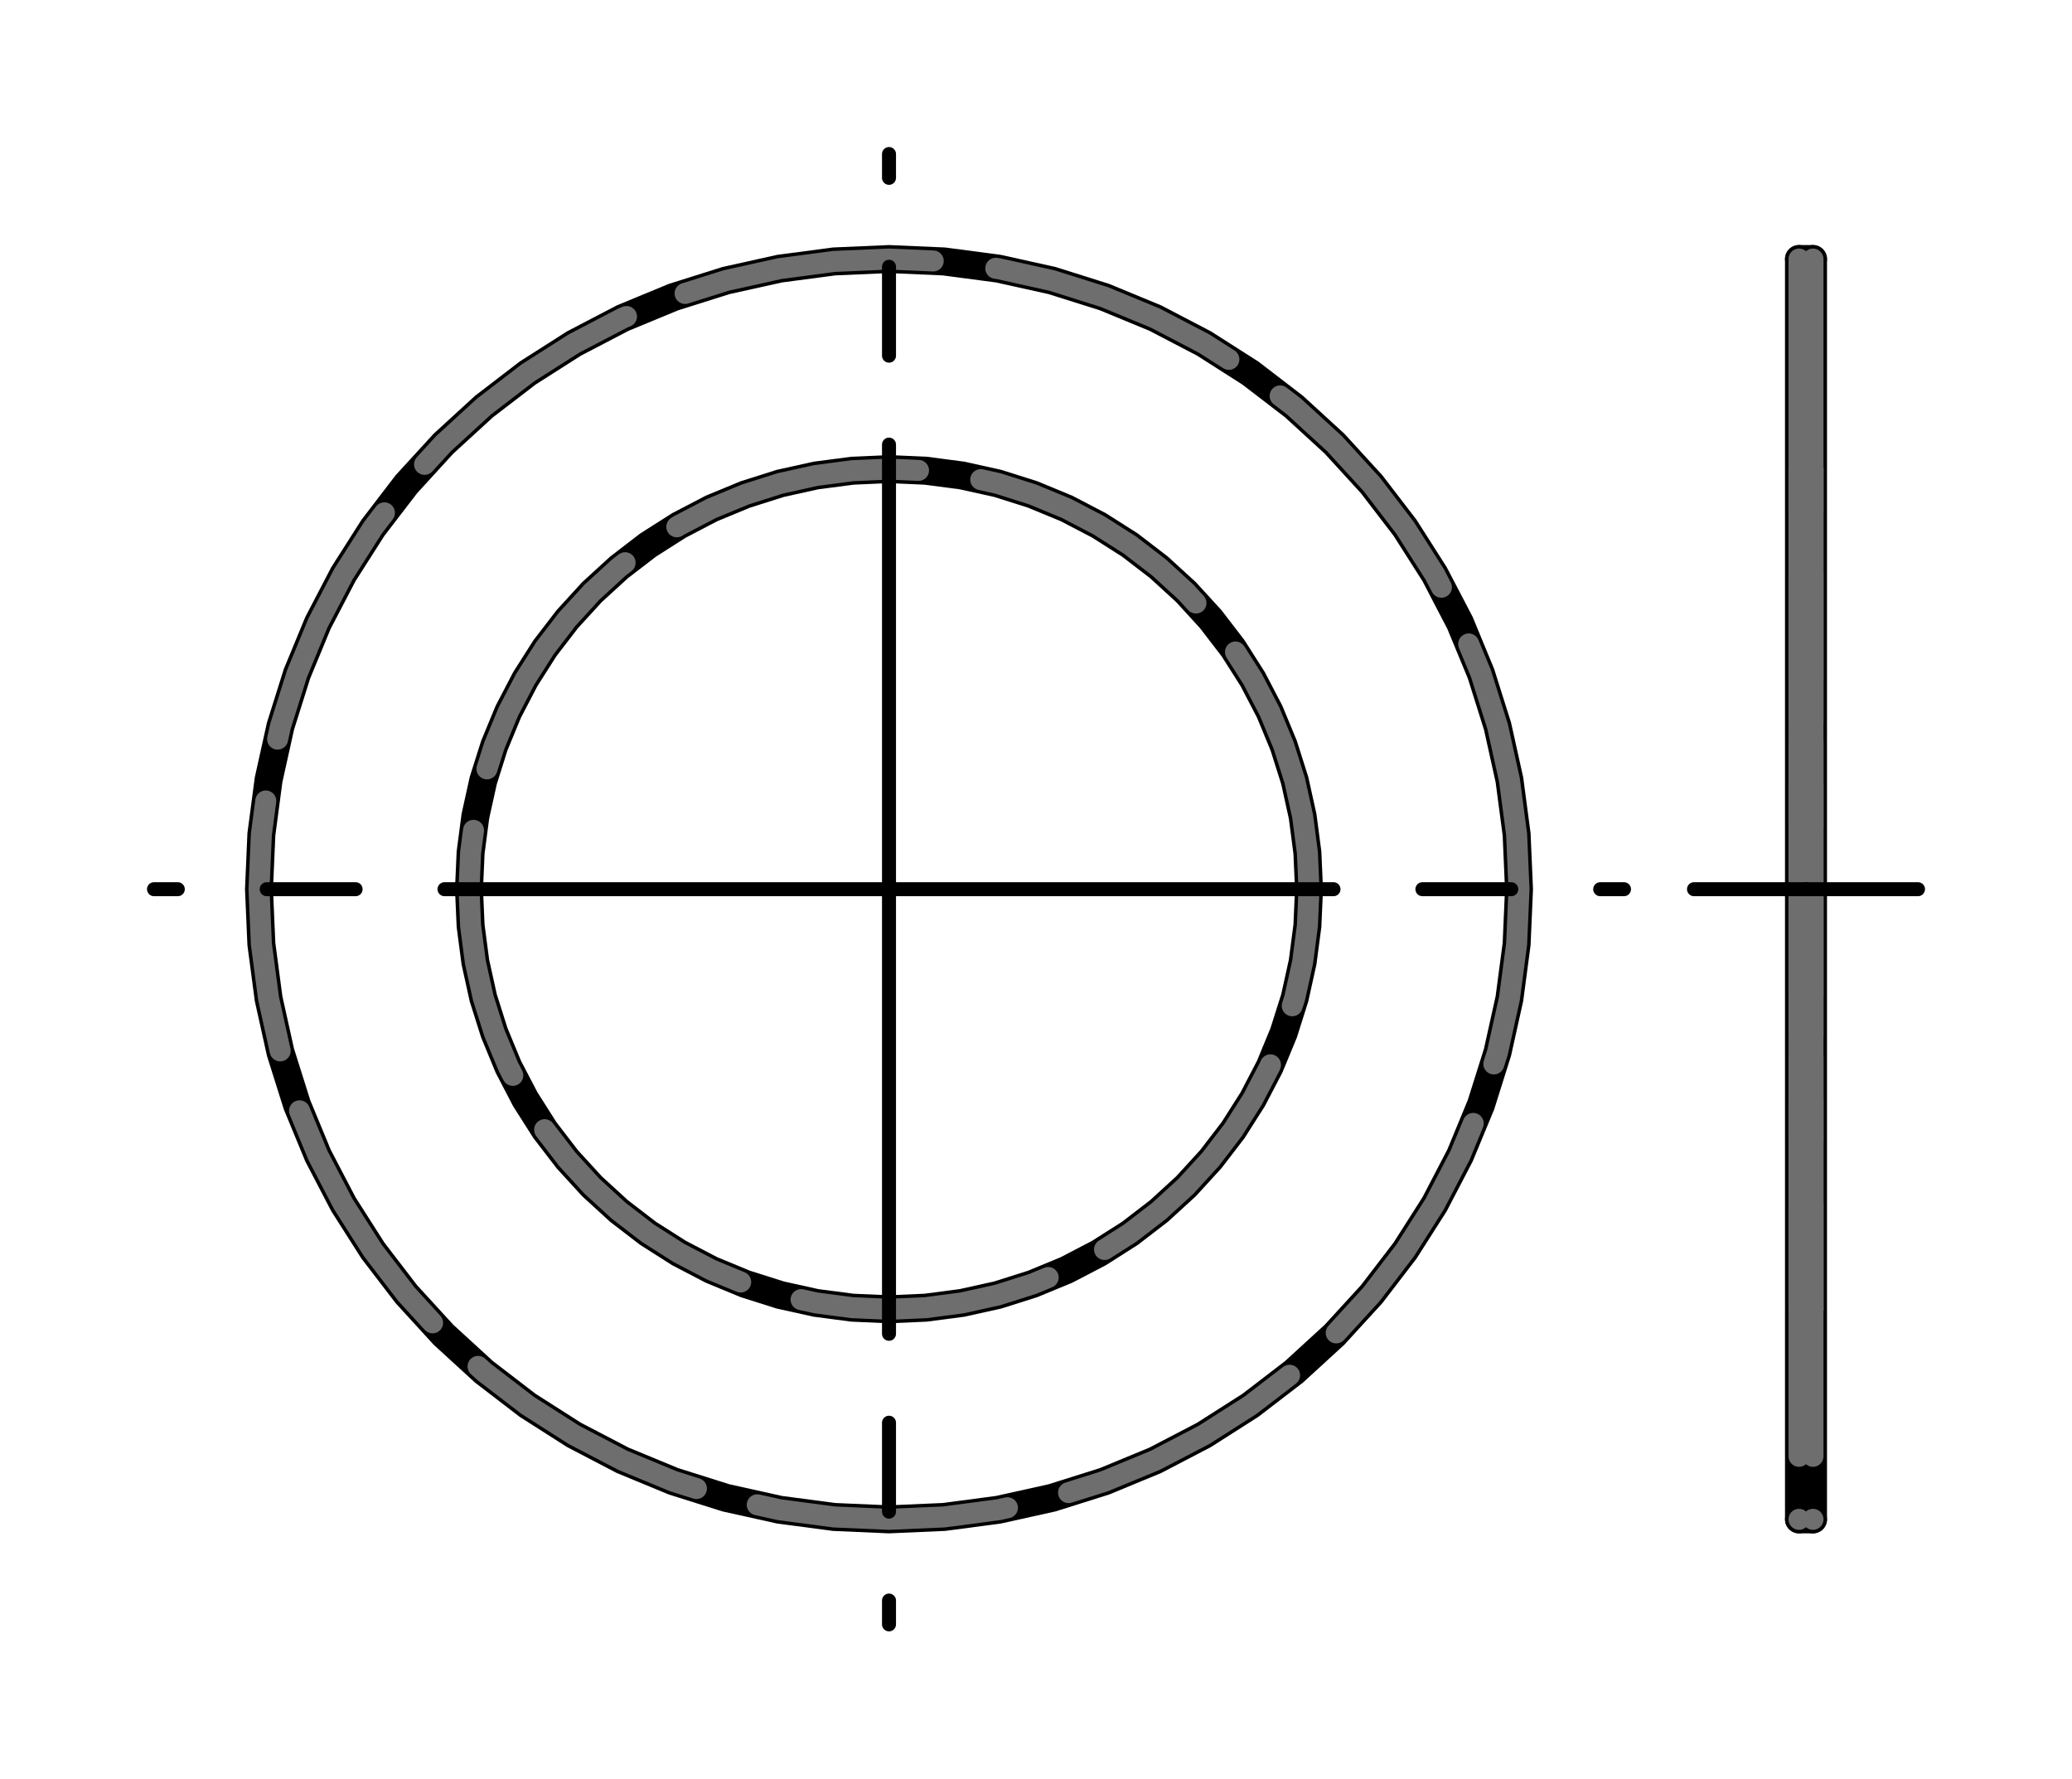
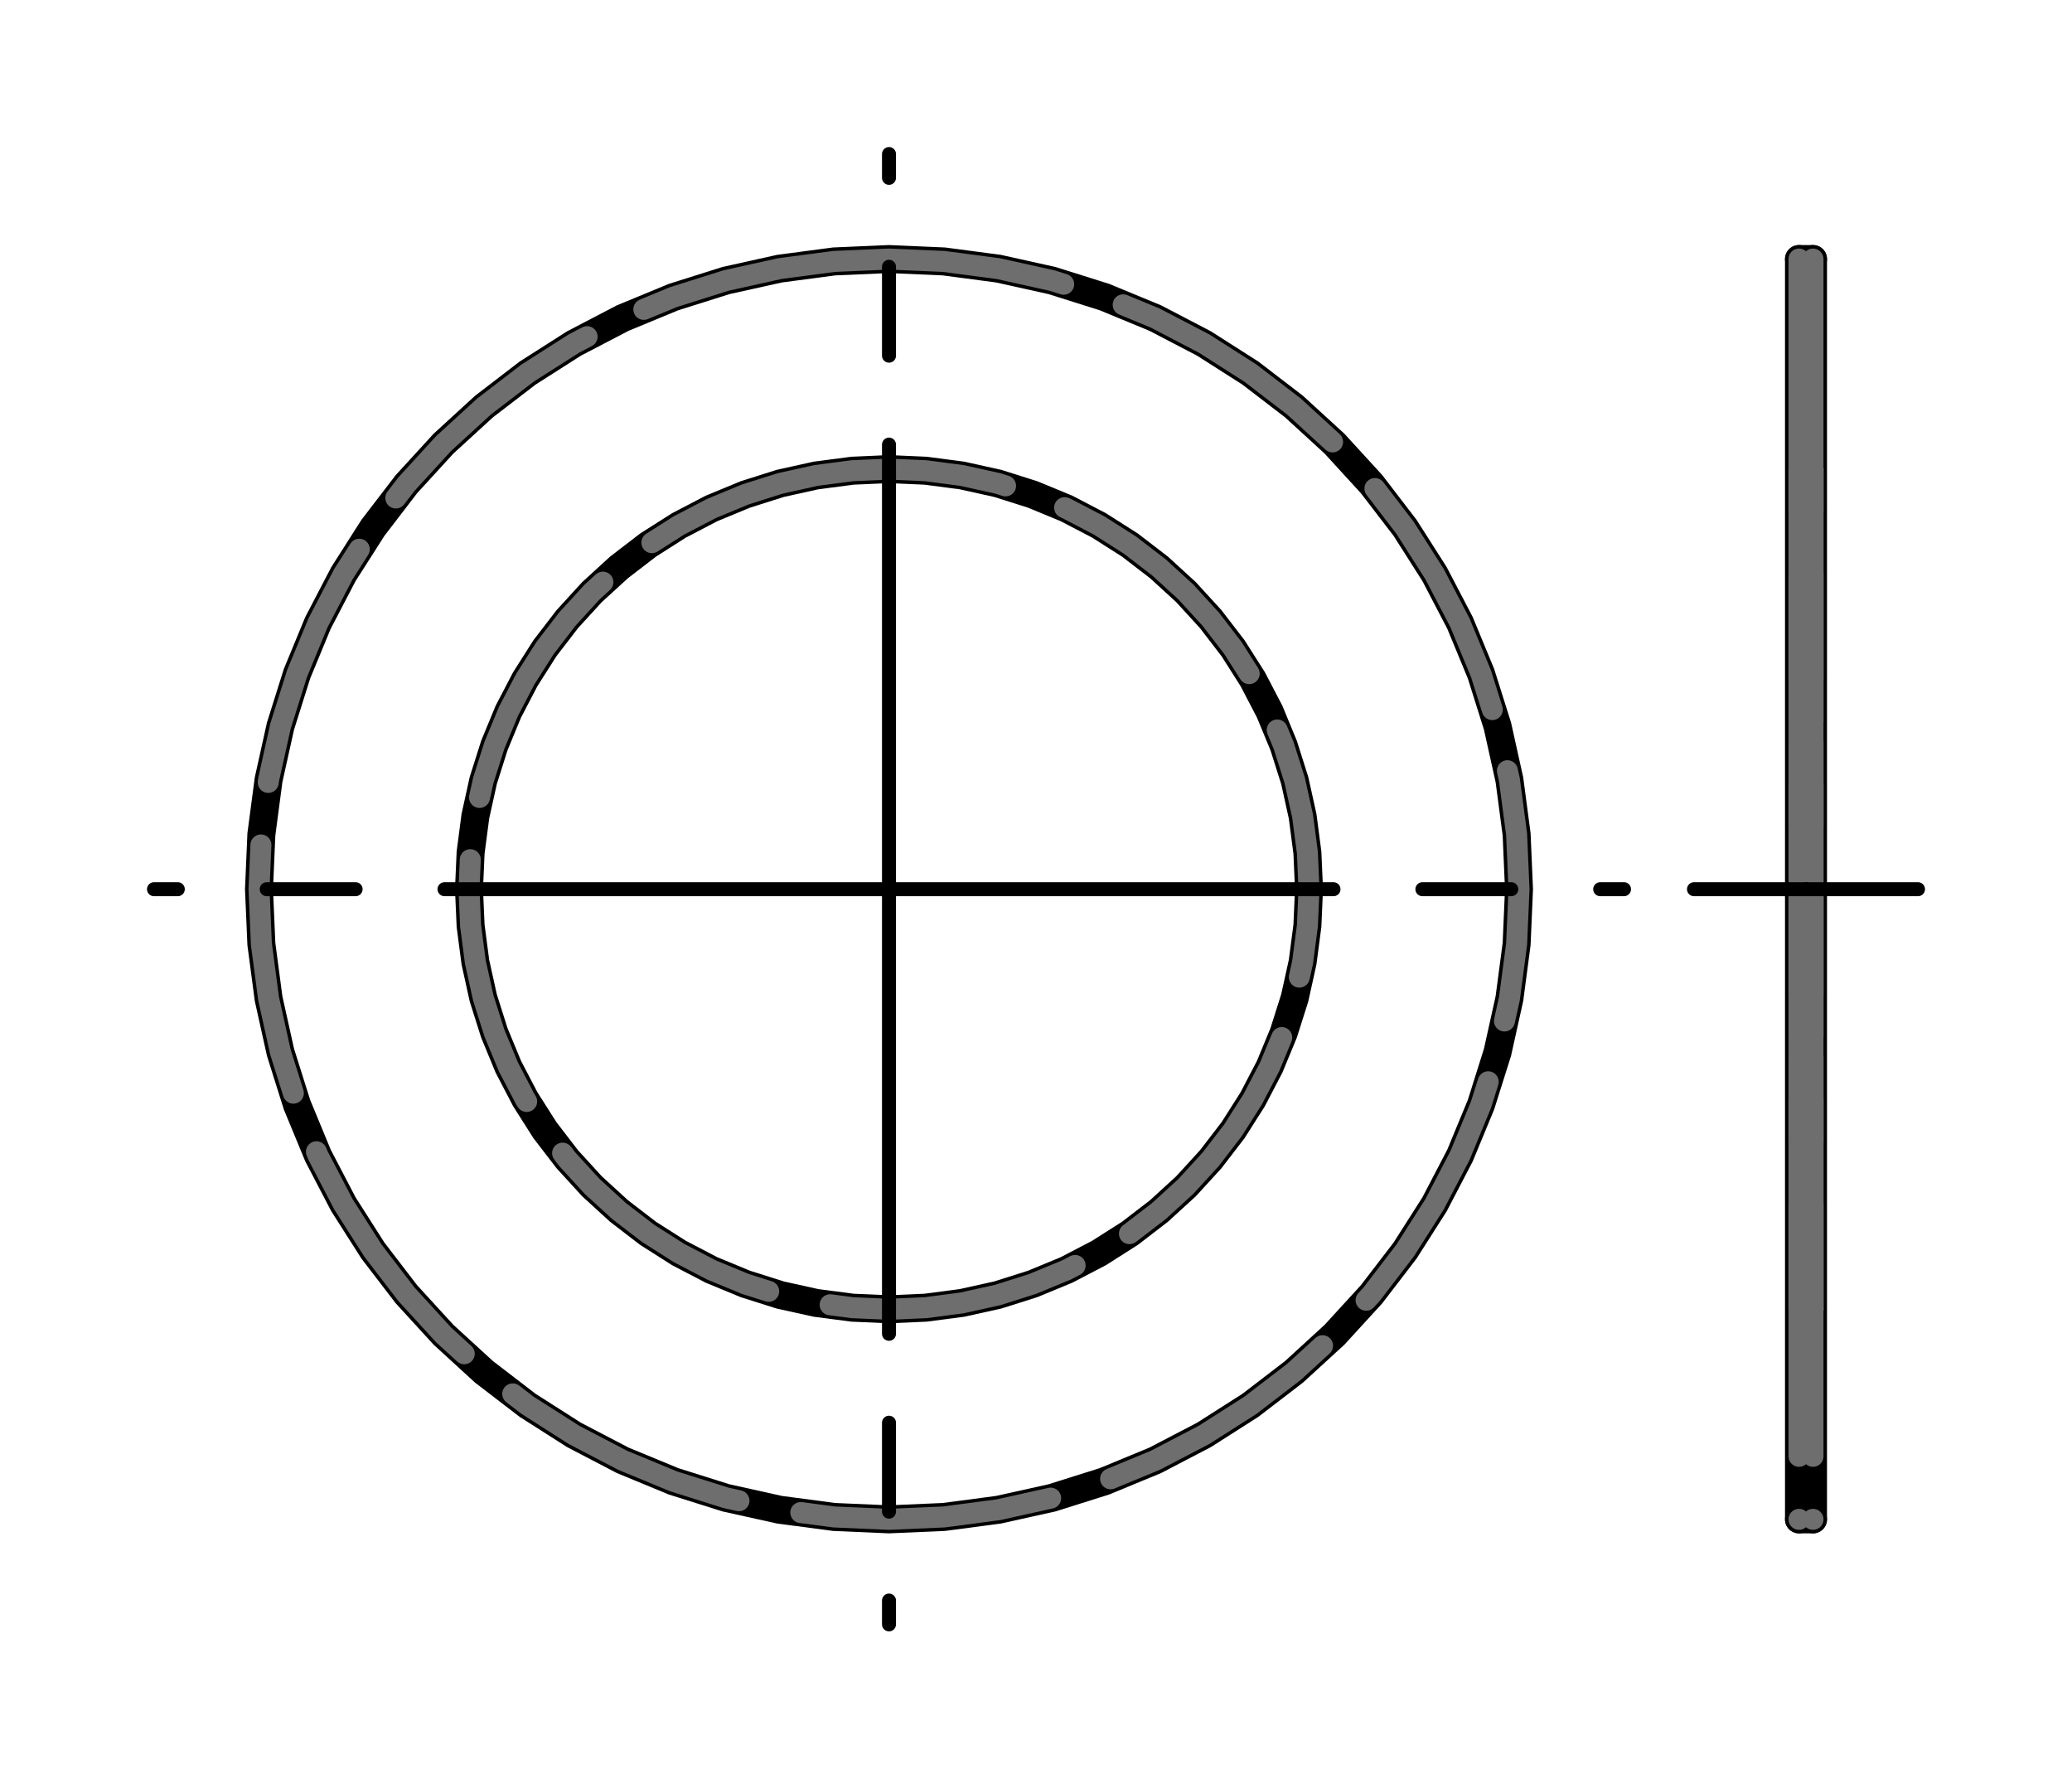
<svg xmlns="http://www.w3.org/2000/svg" width="29.6mm" height="25.4mm" viewBox="-12.7 -12.7 29.6 25.4" version="1.1">
  <g transform="scale(1,-1)" stroke-linecap="round">
    <g fill="none" stroke="rgb(0,0,0)" stroke-width="0.4" id="Visible">
-       <path d="M 9.0,0.0 L 8.966,0.784 L 8.863,1.563 L 8.693,2.329 L 8.457,3.078 L 8.157,3.804 L 7.794,4.5 L 7.372,5.162 L 6.894,5.785 L 6.364,6.364 L 5.785,6.894 L 5.162,7.372 L 4.5,7.794 L 3.804,8.157 L 3.078,8.457 L 2.329,8.693 L 1.563,8.863 L 0.784,8.966 L 0.0,9.0 L -0.784,8.966 L -1.563,8.863 L -2.329,8.693 L -3.078,8.457 L -3.804,8.157 L -4.5,7.794 L -5.162,7.372 L -5.785,6.894 L -6.364,6.364 L -6.894,5.785 L -7.372,5.162 L -7.794,4.5 L -8.157,3.804 L -8.457,3.078 L -8.693,2.329 L -8.863,1.563 L -8.966,0.784 L -9.0,-0.0 L -8.966,-0.784 L -8.863,-1.563 L -8.693,-2.329 L -8.457,-3.078 L -8.157,-3.804 L -7.794,-4.5 L -7.372,-5.162 L -6.894,-5.785 L -6.364,-6.364 L -5.785,-6.894 L -5.162,-7.372 L -4.5,-7.794 L -3.804,-8.157 L -3.078,-8.457 L -2.329,-8.693 L -1.563,-8.863 L -0.784,-8.966 L -0.0,-9.0 L 0.784,-8.966 L 1.563,-8.863 L 2.329,-8.693 L 3.078,-8.457 L 3.804,-8.157 L 4.5,-7.794 L 5.162,-7.372 L 5.785,-6.894 L 6.364,-6.364 L 6.894,-5.785 L 7.372,-5.162 L 7.794,-4.5 L 8.157,-3.804 L 8.457,-3.078 L 8.693,-2.329 L 8.863,-1.563 L 8.966,-0.784 L 9.0,0.0" />
-       <path d="M 6.0,0.0 L 5.977,0.523 L 5.909,1.042 L 5.796,1.553 L 5.638,2.052 L 5.438,2.536 L 5.196,3.0 L 4.915,3.442 L 4.596,3.857 L 4.243,4.243 L 3.857,4.596 L 3.442,4.915 L 3.0,5.196 L 2.536,5.438 L 2.052,5.638 L 1.553,5.796 L 1.042,5.909 L 0.523,5.977 L 0.0,6.0 L -0.523,5.977 L -1.042,5.909 L -1.553,5.796 L -2.052,5.638 L -2.536,5.438 L -3.0,5.196 L -3.442,4.915 L -3.857,4.596 L -4.243,4.243 L -4.596,3.857 L -4.915,3.442 L -5.196,3.0 L -5.438,2.536 L -5.638,2.052 L -5.796,1.553 L -5.909,1.042 L -5.977,0.523 L -6.0,-0.0 L -5.977,-0.523 L -5.909,-1.042 L -5.796,-1.553 L -5.638,-2.052 L -5.438,-2.536 L -5.196,-3.0 L -4.915,-3.442 L -4.596,-3.857 L -4.243,-4.243 L -3.857,-4.596 L -3.442,-4.915 L -3.0,-5.196 L -2.536,-5.438 L -2.052,-5.638 L -1.553,-5.796 L -1.042,-5.909 L -0.523,-5.977 L -0.0,-6.0 L 0.523,-5.977 L 1.042,-5.909 L 1.553,-5.796 L 2.052,-5.638 L 2.536,-5.438 L 3.0,-5.196 L 3.442,-4.915 L 3.857,-4.596 L 4.243,-4.243 L 4.596,-3.857 L 4.915,-3.442 L 5.196,-3.0 L 5.438,-2.536 L 5.638,-2.052 L 5.796,-1.553 L 5.909,-1.042 L 5.977,-0.523 L 6.0,0.0" />
+       <path d="M 0.0,9.0 L -0.784,8.966 L -1.563,8.863 L -2.329,8.693 L -3.078,8.457 L -3.804,8.157 L -4.5,7.794 L -5.162,7.372 L -5.785,6.894 L -6.364,6.364 L -6.894,5.785 L -7.372,5.162 L -7.794,4.5 L -8.157,3.804 L -8.457,3.078 L -8.693,2.329 L -8.863,1.563 L -8.966,0.784 L -9.0,-0.0 L -8.966,-0.784 L -8.863,-1.563 L -8.693,-2.329 L -8.457,-3.078 L -8.157,-3.804 L -7.794,-4.5 L -7.372,-5.162 L -6.894,-5.785 L -6.364,-6.364 L -5.785,-6.894 L -5.162,-7.372 L -4.5,-7.794 L -3.804,-8.157 L -3.078,-8.457 L -2.329,-8.693 L -1.563,-8.863 L -0.784,-8.966 L -0.0,-9.0 L 0.784,-8.966 L 1.563,-8.863 L 2.329,-8.693 L 3.078,-8.457 L 3.804,-8.157 L 4.5,-7.794 L 5.162,-7.372 L 5.785,-6.894 L 6.364,-6.364 L 6.894,-5.785 L 7.372,-5.162 L 7.794,-4.5 L 8.157,-3.804 L 8.457,-3.078 L 8.693,-2.329 L 8.863,-1.563 L 8.966,-0.784 L 9.0,0.0 L 8.966,0.784 L 8.863,1.563 L 8.693,2.329 L 8.457,3.078 L 8.157,3.804 L 7.794,4.5 L 7.372,5.162 L 6.894,5.785 L 6.364,6.364 L 5.785,6.894 L 5.162,7.372 L 4.5,7.794 L 3.804,8.157 L 3.078,8.457 L 2.329,8.693 L 1.563,8.863 L 0.784,8.966 L 0.0,9.0" />
+       <path d="M 0.0,6.0 L -0.523,5.977 L -1.042,5.909 L -1.553,5.796 L -2.052,5.638 L -2.536,5.438 L -3.0,5.196 L -3.442,4.915 L -3.857,4.596 L -4.243,4.243 L -4.596,3.857 L -4.915,3.442 L -5.196,3.0 L -5.438,2.536 L -5.638,2.052 L -5.796,1.553 L -5.909,1.042 L -5.977,0.523 L -6.0,-0.0 L -5.977,-0.523 L -5.909,-1.042 L -5.796,-1.553 L -5.638,-2.052 L -5.438,-2.536 L -5.196,-3.0 L -4.915,-3.442 L -4.596,-3.857 L -4.243,-4.243 L -3.857,-4.596 L -3.442,-4.915 L -3.0,-5.196 L -2.536,-5.438 L -2.052,-5.638 L -1.553,-5.796 L -1.042,-5.909 L -0.523,-5.977 L -0.0,-6.0 L 0.523,-5.977 L 1.042,-5.909 L 1.553,-5.796 L 2.052,-5.638 L 2.536,-5.438 L 3.0,-5.196 L 3.442,-4.915 L 3.857,-4.596 L 4.243,-4.243 L 4.596,-3.857 L 4.915,-3.442 L 5.196,-3.0 L 5.438,-2.536 L 5.638,-2.052 L 5.796,-1.553 L 5.909,-1.042 L 5.977,-0.523 L 6.0,0.0 L 5.977,0.523 L 5.909,1.042 L 5.796,1.553 L 5.638,2.052 L 5.438,2.536 L 5.196,3.0 L 4.915,3.442 L 4.596,3.857 L 4.243,4.243 L 3.857,4.596 L 3.442,4.915 L 3.0,5.196 L 2.536,5.438 L 2.052,5.638 L 1.553,5.796 L 1.042,5.909 L 0.523,5.977 L 0.0,6.0" />
      <path d="M 13.0,-9.0 L 13.0,-8.75 L 13.0,-8.5 L 13.0,-8.25 L 13.0,-8.0 L 13.0,-7.75 L 13.0,-7.5 L 13.0,-7.25 L 13.0,-7.0 L 13.0,-6.75 L 13.0,-6.5 L 13.0,-6.25 L 13.0,-6.0 L 13.0,-5.75 L 13.0,-5.5 L 13.0,-5.25 L 13.0,-5.0 L 13.0,-4.75 L 13.0,-4.5 L 13.0,-4.25 L 13.0,-4.0 L 13.0,-3.75 L 13.0,-3.5 L 13.0,-3.25 L 13.0,-3.0 L 13.0,-2.75 L 13.0,-2.5 L 13.0,-2.25 L 13.0,-2.0 L 13.0,-1.75 L 13.0,-1.5 L 13.0,-1.25 L 13.0,-1.0 L 13.0,-0.75 L 13.0,-0.5 L 13.0,-0.25 L 13.0,0.0 L 13.0,0.25 L 13.0,0.5 L 13.0,0.75 L 13.0,1.0 L 13.0,1.25 L 13.0,1.5 L 13.0,1.75 L 13.0,2.0 L 13.0,2.25 L 13.0,2.5 L 13.0,2.75 L 13.0,3.0 L 13.0,3.25 L 13.0,3.5 L 13.0,3.75 L 13.0,4.0 L 13.0,4.25 L 13.0,4.5 L 13.0,4.75 L 13.0,5.0 L 13.0,5.25 L 13.0,5.5 L 13.0,5.75 L 13.0,6.0 L 13.0,6.25 L 13.0,6.5 L 13.0,6.75 L 13.0,7.0 L 13.0,7.25 L 13.0,7.5 L 13.0,7.75 L 13.0,8.0 L 13.0,8.25 L 13.0,8.5 L 13.0,8.75 L 13.0,9.0" />
      <path d="M 13.2,9.0 L 13.197,9.0 L 13.194,9.0 L 13.192,9.0 L 13.189,9.0 L 13.186,9.0 L 13.183,9.0 L 13.181,9.0 L 13.178,9.0 L 13.175,9.0 L 13.172,9.0 L 13.169,9.0 L 13.167,9.0 L 13.164,9.0 L 13.161,9.0 L 13.158,9.0 L 13.156,9.0 L 13.153,9.0 L 13.15,9.0 L 13.147,9.0 L 13.144,9.0 L 13.142,9.0 L 13.139,9.0 L 13.136,9.0 L 13.133,9.0 L 13.131,9.0 L 13.128,9.0 L 13.125,9.0 L 13.122,9.0 L 13.119,9.0 L 13.117,9.0 L 13.114,9.0 L 13.111,9.0 L 13.108,9.0 L 13.106,9.0 L 13.103,9.0 L 13.1,9.0 L 13.097,9.0 L 13.094,9.0 L 13.092,9.0 L 13.089,9.0 L 13.086,9.0 L 13.083,9.0 L 13.081,9.0 L 13.078,9.0 L 13.075,9.0 L 13.072,9.0 L 13.069,9.0 L 13.067,9.0 L 13.064,9.0 L 13.061,9.0 L 13.058,9.0 L 13.056,9.0 L 13.053,9.0 L 13.05,9.0 L 13.047,9.0 L 13.044,9.0 L 13.042,9.0 L 13.039,9.0 L 13.036,9.0 L 13.033,9.0 L 13.031,9.0 L 13.028,9.0 L 13.025,9.0 L 13.022,9.0 L 13.019,9.0 L 13.017,9.0 L 13.014,9.0 L 13.011,9.0 L 13.008,9.0 L 13.006,9.0 L 13.003,9.0 L 13.0,9.0" />
      <path d="M 13.2,-9.0 L 13.2,-8.75 L 13.2,-8.5 L 13.2,-8.25 L 13.2,-8.0 L 13.2,-7.75 L 13.2,-7.5 L 13.2,-7.25 L 13.2,-7.0 L 13.2,-6.75 L 13.2,-6.5 L 13.2,-6.25 L 13.2,-6.0 L 13.2,-5.75 L 13.2,-5.5 L 13.2,-5.25 L 13.2,-5.0 L 13.2,-4.75 L 13.2,-4.5 L 13.2,-4.25 L 13.2,-4.0 L 13.2,-3.75 L 13.2,-3.5 L 13.2,-3.25 L 13.2,-3.0 L 13.2,-2.75 L 13.2,-2.5 L 13.2,-2.25 L 13.2,-2.0 L 13.2,-1.75 L 13.2,-1.5 L 13.2,-1.25 L 13.2,-1.0 L 13.2,-0.75 L 13.2,-0.5 L 13.2,-0.25 L 13.2,0.0 L 13.2,0.25 L 13.2,0.5 L 13.2,0.75 L 13.2,1.0 L 13.2,1.25 L 13.2,1.5 L 13.2,1.75 L 13.2,2.0 L 13.2,2.25 L 13.2,2.5 L 13.2,2.75 L 13.2,3.0 L 13.2,3.25 L 13.2,3.5 L 13.2,3.75 L 13.2,4.0 L 13.2,4.25 L 13.2,4.5 L 13.2,4.75 L 13.2,5.0 L 13.2,5.25 L 13.2,5.5 L 13.2,5.75 L 13.2,6.0 L 13.2,6.25 L 13.2,6.5 L 13.2,6.75 L 13.2,7.0 L 13.2,7.25 L 13.2,7.5 L 13.2,7.75 L 13.2,8.0 L 13.2,8.25 L 13.2,8.5 L 13.2,8.75 L 13.2,9.0" />
      <path d="M 13.2,-9.0 L 13.197,-9.0 L 13.194,-9.0 L 13.192,-9.0 L 13.189,-9.0 L 13.186,-9.0 L 13.183,-9.0 L 13.181,-9.0 L 13.178,-9.0 L 13.175,-9.0 L 13.172,-9.0 L 13.169,-9.0 L 13.167,-9.0 L 13.164,-9.0 L 13.161,-9.0 L 13.158,-9.0 L 13.156,-9.0 L 13.153,-9.0 L 13.15,-9.0 L 13.147,-9.0 L 13.144,-9.0 L 13.142,-9.0 L 13.139,-9.0 L 13.136,-9.0 L 13.133,-9.0 L 13.131,-9.0 L 13.128,-9.0 L 13.125,-9.0 L 13.122,-9.0 L 13.119,-9.0 L 13.117,-9.0 L 13.114,-9.0 L 13.111,-9.0 L 13.108,-9.0 L 13.106,-9.0 L 13.103,-9.0 L 13.1,-9.0 L 13.097,-9.0 L 13.094,-9.0 L 13.092,-9.0 L 13.089,-9.0 L 13.086,-9.0 L 13.083,-9.0 L 13.081,-9.0 L 13.078,-9.0 L 13.075,-9.0 L 13.072,-9.0 L 13.069,-9.0 L 13.067,-9.0 L 13.064,-9.0 L 13.061,-9.0 L 13.058,-9.0 L 13.056,-9.0 L 13.053,-9.0 L 13.05,-9.0 L 13.047,-9.0 L 13.044,-9.0 L 13.042,-9.0 L 13.039,-9.0 L 13.036,-9.0 L 13.033,-9.0 L 13.031,-9.0 L 13.028,-9.0 L 13.025,-9.0 L 13.022,-9.0 L 13.019,-9.0 L 13.017,-9.0 L 13.014,-9.0 L 13.011,-9.0 L 13.008,-9.0 L 13.006,-9.0 L 13.003,-9.0 L 13.0,-9.0" />
    </g>
    <g fill="none" stroke="rgb(110,110,110)" stroke-width="0.3" id="Hidden" stroke-dasharray="3.6 0.9">
-       <path d="M 9.0,0.0 L 8.966,0.784 L 8.863,1.563 L 8.693,2.329 L 8.457,3.078 L 8.157,3.804 L 7.794,4.5 L 7.372,5.162 L 6.894,5.785 L 6.364,6.364 L 5.785,6.894 L 5.162,7.372 L 4.5,7.794 L 3.804,8.157 L 3.078,8.457 L 2.329,8.693 L 1.563,8.863 L 0.784,8.966 L 0.0,9.0 L -0.784,8.966 L -1.563,8.863 L -2.329,8.693 L -3.078,8.457 L -3.804,8.157 L -4.5,7.794 L -5.162,7.372 L -5.785,6.894 L -6.364,6.364 L -6.894,5.785 L -7.372,5.162 L -7.794,4.5 L -8.157,3.804 L -8.457,3.078 L -8.693,2.329 L -8.863,1.563 L -8.966,0.784 L -9.0,-0.0 L -8.966,-0.784 L -8.863,-1.563 L -8.693,-2.329 L -8.457,-3.078 L -8.157,-3.804 L -7.794,-4.5 L -7.372,-5.162 L -6.894,-5.785 L -6.364,-6.364 L -5.785,-6.894 L -5.162,-7.372 L -4.5,-7.794 L -3.804,-8.157 L -3.078,-8.457 L -2.329,-8.693 L -1.563,-8.863 L -0.784,-8.966 L -0.0,-9.0 L 0.784,-8.966 L 1.563,-8.863 L 2.329,-8.693 L 3.078,-8.457 L 3.804,-8.157 L 4.5,-7.794 L 5.162,-7.372 L 5.785,-6.894 L 6.364,-6.364 L 6.894,-5.785 L 7.372,-5.162 L 7.794,-4.5 L 8.157,-3.804 L 8.457,-3.078 L 8.693,-2.329 L 8.863,-1.563 L 8.966,-0.784 L 9.0,0.0" />
-       <path d="M 6.0,0.0 L 5.977,0.523 L 5.909,1.042 L 5.796,1.553 L 5.638,2.052 L 5.438,2.536 L 5.196,3.0 L 4.915,3.442 L 4.596,3.857 L 4.243,4.243 L 3.857,4.596 L 3.442,4.915 L 3.0,5.196 L 2.536,5.438 L 2.052,5.638 L 1.553,5.796 L 1.042,5.909 L 0.523,5.977 L 0.0,6.0 L -0.523,5.977 L -1.042,5.909 L -1.553,5.796 L -2.052,5.638 L -2.536,5.438 L -3.0,5.196 L -3.442,4.915 L -3.857,4.596 L -4.243,4.243 L -4.596,3.857 L -4.915,3.442 L -5.196,3.0 L -5.438,2.536 L -5.638,2.052 L -5.796,1.553 L -5.909,1.042 L -5.977,0.523 L -6.0,-0.0 L -5.977,-0.523 L -5.909,-1.042 L -5.796,-1.553 L -5.638,-2.052 L -5.438,-2.536 L -5.196,-3.0 L -4.915,-3.442 L -4.596,-3.857 L -4.243,-4.243 L -3.857,-4.596 L -3.442,-4.915 L -3.0,-5.196 L -2.536,-5.438 L -2.052,-5.638 L -1.553,-5.796 L -1.042,-5.909 L -0.523,-5.977 L -0.0,-6.0 L 0.523,-5.977 L 1.042,-5.909 L 1.553,-5.796 L 2.052,-5.638 L 2.536,-5.438 L 3.0,-5.196 L 3.442,-4.915 L 3.857,-4.596 L 4.243,-4.243 L 4.596,-3.857 L 4.915,-3.442 L 5.196,-3.0 L 5.438,-2.536 L 5.638,-2.052 L 5.796,-1.553 L 5.909,-1.042 L 5.977,-0.523 L 6.0,0.0" />
+       <path d="M 0.0,9.0 L -0.784,8.966 L -1.563,8.863 L -2.329,8.693 L -3.078,8.457 L -3.804,8.157 L -4.5,7.794 L -5.162,7.372 L -5.785,6.894 L -6.364,6.364 L -6.894,5.785 L -7.372,5.162 L -7.794,4.5 L -8.157,3.804 L -8.457,3.078 L -8.693,2.329 L -8.863,1.563 L -8.966,0.784 L -9.0,-0.0 L -8.966,-0.784 L -8.863,-1.563 L -8.693,-2.329 L -8.457,-3.078 L -8.157,-3.804 L -7.794,-4.5 L -7.372,-5.162 L -6.894,-5.785 L -6.364,-6.364 L -5.785,-6.894 L -5.162,-7.372 L -4.5,-7.794 L -3.804,-8.157 L -3.078,-8.457 L -2.329,-8.693 L -1.563,-8.863 L -0.784,-8.966 L -0.0,-9.0 L 0.784,-8.966 L 1.563,-8.863 L 2.329,-8.693 L 3.078,-8.457 L 3.804,-8.157 L 4.5,-7.794 L 5.162,-7.372 L 5.785,-6.894 L 6.364,-6.364 L 6.894,-5.785 L 7.372,-5.162 L 7.794,-4.5 L 8.157,-3.804 L 8.457,-3.078 L 8.693,-2.329 L 8.863,-1.563 L 8.966,-0.784 L 9.0,0.0 L 8.966,0.784 L 8.863,1.563 L 8.693,2.329 L 8.457,3.078 L 8.157,3.804 L 7.794,4.5 L 7.372,5.162 L 6.894,5.785 L 6.364,6.364 L 5.785,6.894 L 5.162,7.372 L 4.5,7.794 L 3.804,8.157 L 3.078,8.457 L 2.329,8.693 L 1.563,8.863 L 0.784,8.966 L 0.0,9.0" />
+       <path d="M 0.0,6.0 L -0.523,5.977 L -1.042,5.909 L -1.553,5.796 L -2.052,5.638 L -2.536,5.438 L -3.0,5.196 L -3.442,4.915 L -3.857,4.596 L -4.243,4.243 L -4.596,3.857 L -4.915,3.442 L -5.196,3.0 L -5.438,2.536 L -5.638,2.052 L -5.796,1.553 L -5.909,1.042 L -5.977,0.523 L -6.0,-0.0 L -5.977,-0.523 L -5.909,-1.042 L -5.796,-1.553 L -5.638,-2.052 L -5.438,-2.536 L -5.196,-3.0 L -4.915,-3.442 L -4.596,-3.857 L -4.243,-4.243 L -3.857,-4.596 L -3.442,-4.915 L -3.0,-5.196 L -2.536,-5.438 L -2.052,-5.638 L -1.553,-5.796 L -1.042,-5.909 L -0.523,-5.977 L -0.0,-6.0 L 0.523,-5.977 L 1.042,-5.909 L 1.553,-5.796 L 2.052,-5.638 L 2.536,-5.438 L 3.0,-5.196 L 3.442,-4.915 L 3.857,-4.596 L 4.243,-4.243 L 4.596,-3.857 L 4.915,-3.442 L 5.196,-3.0 L 5.438,-2.536 L 5.638,-2.052 L 5.796,-1.553 L 5.909,-1.042 L 5.977,-0.523 L 6.0,0.0 L 5.977,0.523 L 5.909,1.042 L 5.796,1.553 L 5.638,2.052 L 5.438,2.536 L 5.196,3.0 L 4.915,3.442 L 4.596,3.857 L 4.243,4.243 L 3.857,4.596 L 3.442,4.915 L 3.0,5.196 L 2.536,5.438 L 2.052,5.638 L 1.553,5.796 L 1.042,5.909 L 0.523,5.977 L 0.0,6.0" />
      <path d="M 13.0,9.0 L 13.0,8.75 L 13.0,8.5 L 13.0,8.25 L 13.0,8.0 L 13.0,7.75 L 13.0,7.5 L 13.0,7.25 L 13.0,7.0 L 13.0,6.75 L 13.0,6.5 L 13.0,6.25 L 13.0,6.0 L 13.0,5.75 L 13.0,5.5 L 13.0,5.25 L 13.0,5.0 L 13.0,4.75 L 13.0,4.5 L 13.0,4.25 L 13.0,4.0 L 13.0,3.75 L 13.0,3.5 L 13.0,3.25 L 13.0,3.0 L 13.0,2.75 L 13.0,2.5 L 13.0,2.25 L 13.0,2.0 L 13.0,1.75 L 13.0,1.5 L 13.0,1.25 L 13.0,1.0 L 13.0,0.75 L 13.0,0.5 L 13.0,0.25 L 13.0,0.0 L 13.0,-0.25 L 13.0,-0.5 L 13.0,-0.75 L 13.0,-1.0 L 13.0,-1.25 L 13.0,-1.5 L 13.0,-1.75 L 13.0,-2.0 L 13.0,-2.25 L 13.0,-2.5 L 13.0,-2.75 L 13.0,-3.0 L 13.0,-3.25 L 13.0,-3.5 L 13.0,-3.75 L 13.0,-4.0 L 13.0,-4.25 L 13.0,-4.5 L 13.0,-4.75 L 13.0,-5.0 L 13.0,-5.25 L 13.0,-5.5 L 13.0,-5.75 L 13.0,-6.0 L 13.0,-6.25 L 13.0,-6.5 L 13.0,-6.75 L 13.0,-7.0 L 13.0,-7.25 L 13.0,-7.5 L 13.0,-7.75 L 13.0,-8.0 L 13.0,-8.25 L 13.0,-8.5 L 13.0,-8.75 L 13.0,-9.0" />
      <path d="M 13.2,9.0 L 13.2,8.75 L 13.2,8.5 L 13.2,8.25 L 13.2,8.0 L 13.2,7.75 L 13.2,7.5 L 13.2,7.25 L 13.2,7.0 L 13.2,6.75 L 13.2,6.5 L 13.2,6.25 L 13.2,6.0 L 13.2,5.75 L 13.2,5.5 L 13.2,5.25 L 13.2,5.0 L 13.2,4.75 L 13.2,4.5 L 13.2,4.25 L 13.2,4.0 L 13.2,3.75 L 13.2,3.5 L 13.2,3.25 L 13.2,3.0 L 13.2,2.75 L 13.2,2.5 L 13.2,2.25 L 13.2,2.0 L 13.2,1.75 L 13.2,1.5 L 13.2,1.25 L 13.2,1.0 L 13.2,0.75 L 13.2,0.5 L 13.2,0.25 L 13.2,0.0 L 13.2,-0.25 L 13.2,-0.5 L 13.2,-0.75 L 13.2,-1.0 L 13.2,-1.25 L 13.2,-1.5 L 13.2,-1.75 L 13.2,-2.0 L 13.2,-2.25 L 13.2,-2.5 L 13.2,-2.75 L 13.2,-3.0 L 13.2,-3.25 L 13.2,-3.5 L 13.2,-3.75 L 13.2,-4.0 L 13.2,-4.25 L 13.2,-4.5 L 13.2,-4.75 L 13.2,-5.0 L 13.2,-5.25 L 13.2,-5.5 L 13.2,-5.75 L 13.2,-6.0 L 13.2,-6.25 L 13.2,-6.5 L 13.2,-6.75 L 13.2,-7.0 L 13.2,-7.25 L 13.2,-7.5 L 13.2,-7.75 L 13.2,-8.0 L 13.2,-8.25 L 13.2,-8.5 L 13.2,-8.75 L 13.2,-9.0" />
      <path d="M 13.0,6.0 L 13.0,5.833 L 13.0,5.667 L 13.0,5.5 L 13.0,5.333 L 13.0,5.167 L 13.0,5.0 L 13.0,4.833 L 13.0,4.667 L 13.0,4.5 L 13.0,4.333 L 13.0,4.167 L 13.0,4.0 L 13.0,3.833 L 13.0,3.667 L 13.0,3.5 L 13.0,3.333 L 13.0,3.167 L 13.0,3.0 L 13.0,2.833 L 13.0,2.667 L 13.0,2.5 L 13.0,2.333 L 13.0,2.167 L 13.0,2.0 L 13.0,1.833 L 13.0,1.667 L 13.0,1.5 L 13.0,1.333 L 13.0,1.167 L 13.0,1.0 L 13.0,0.833 L 13.0,0.667 L 13.0,0.5 L 13.0,0.333 L 13.0,0.167 L 13.0,0.0 L 13.0,-0.167 L 13.0,-0.333 L 13.0,-0.5 L 13.0,-0.667 L 13.0,-0.833 L 13.0,-1.0 L 13.0,-1.167 L 13.0,-1.333 L 13.0,-1.5 L 13.0,-1.667 L 13.0,-1.833 L 13.0,-2.0 L 13.0,-2.167 L 13.0,-2.333 L 13.0,-2.5 L 13.0,-2.667 L 13.0,-2.833 L 13.0,-3.0 L 13.0,-3.167 L 13.0,-3.333 L 13.0,-3.5 L 13.0,-3.667 L 13.0,-3.833 L 13.0,-4.0 L 13.0,-4.167 L 13.0,-4.333 L 13.0,-4.5 L 13.0,-4.667 L 13.0,-4.833 L 13.0,-5.0 L 13.0,-5.167 L 13.0,-5.333 L 13.0,-5.5 L 13.0,-5.667 L 13.0,-5.833 L 13.0,-6.0" />
      <path d="M 13.0,-6.0 L 13.0,-5.833 L 13.0,-5.667 L 13.0,-5.5 L 13.0,-5.333 L 13.0,-5.167 L 13.0,-5.0 L 13.0,-4.833 L 13.0,-4.667 L 13.0,-4.5 L 13.0,-4.333 L 13.0,-4.167 L 13.0,-4.0 L 13.0,-3.833 L 13.0,-3.667 L 13.0,-3.5 L 13.0,-3.333 L 13.0,-3.167 L 13.0,-3.0 L 13.0,-2.833 L 13.0,-2.667 L 13.0,-2.5 L 13.0,-2.333 L 13.0,-2.167 L 13.0,-2.0 L 13.0,-1.833 L 13.0,-1.667 L 13.0,-1.5 L 13.0,-1.333 L 13.0,-1.167 L 13.0,-1.0 L 13.0,-0.833 L 13.0,-0.667 L 13.0,-0.5 L 13.0,-0.333 L 13.0,-0.167 L 13.0,0.0 L 13.0,0.167 L 13.0,0.333 L 13.0,0.5 L 13.0,0.667 L 13.0,0.833 L 13.0,1.0 L 13.0,1.167 L 13.0,1.333 L 13.0,1.5 L 13.0,1.667 L 13.0,1.833 L 13.0,2.0 L 13.0,2.167 L 13.0,2.333 L 13.0,2.5 L 13.0,2.667 L 13.0,2.833 L 13.0,3.0 L 13.0,3.167 L 13.0,3.333 L 13.0,3.5 L 13.0,3.667 L 13.0,3.833 L 13.0,4.0 L 13.0,4.167 L 13.0,4.333 L 13.0,4.5 L 13.0,4.667 L 13.0,4.833 L 13.0,5.0 L 13.0,5.167 L 13.0,5.333 L 13.0,5.5 L 13.0,5.667 L 13.0,5.833 L 13.0,6.0" />
      <path d="M 13.2,6.0 L 13.2,5.833 L 13.2,5.667 L 13.2,5.5 L 13.2,5.333 L 13.2,5.167 L 13.2,5.0 L 13.2,4.833 L 13.2,4.667 L 13.2,4.5 L 13.2,4.333 L 13.2,4.167 L 13.2,4.0 L 13.2,3.833 L 13.2,3.667 L 13.2,3.5 L 13.2,3.333 L 13.2,3.167 L 13.2,3.0 L 13.2,2.833 L 13.2,2.667 L 13.2,2.5 L 13.2,2.333 L 13.2,2.167 L 13.2,2.0 L 13.2,1.833 L 13.2,1.667 L 13.2,1.5 L 13.2,1.333 L 13.2,1.167 L 13.2,1.0 L 13.2,0.833 L 13.2,0.667 L 13.2,0.5 L 13.2,0.333 L 13.2,0.167 L 13.2,0.0 L 13.2,-0.167 L 13.2,-0.333 L 13.2,-0.5 L 13.2,-0.667 L 13.2,-0.833 L 13.2,-1.0 L 13.2,-1.167 L 13.2,-1.333 L 13.2,-1.5 L 13.2,-1.667 L 13.2,-1.833 L 13.2,-2.0 L 13.2,-2.167 L 13.2,-2.333 L 13.2,-2.5 L 13.2,-2.667 L 13.2,-2.833 L 13.2,-3.0 L 13.2,-3.167 L 13.2,-3.333 L 13.2,-3.5 L 13.2,-3.667 L 13.2,-3.833 L 13.2,-4.0 L 13.2,-4.167 L 13.2,-4.333 L 13.2,-4.5 L 13.2,-4.667 L 13.2,-4.833 L 13.2,-5.0 L 13.2,-5.167 L 13.2,-5.333 L 13.2,-5.5 L 13.2,-5.667 L 13.2,-5.833 L 13.2,-6.0" />
      <path d="M 13.2,-6.0 L 13.2,-5.833 L 13.2,-5.667 L 13.2,-5.5 L 13.2,-5.333 L 13.2,-5.167 L 13.2,-5.0 L 13.2,-4.833 L 13.2,-4.667 L 13.2,-4.5 L 13.2,-4.333 L 13.2,-4.167 L 13.2,-4.0 L 13.2,-3.833 L 13.2,-3.667 L 13.2,-3.5 L 13.2,-3.333 L 13.2,-3.167 L 13.2,-3.0 L 13.2,-2.833 L 13.2,-2.667 L 13.2,-2.5 L 13.2,-2.333 L 13.2,-2.167 L 13.2,-2.0 L 13.2,-1.833 L 13.2,-1.667 L 13.2,-1.5 L 13.2,-1.333 L 13.2,-1.167 L 13.2,-1.0 L 13.2,-0.833 L 13.2,-0.667 L 13.2,-0.5 L 13.2,-0.333 L 13.2,-0.167 L 13.2,0.0 L 13.2,0.167 L 13.2,0.333 L 13.2,0.5 L 13.2,0.667 L 13.2,0.833 L 13.2,1.0 L 13.2,1.167 L 13.2,1.333 L 13.2,1.5 L 13.2,1.667 L 13.2,1.833 L 13.2,2.0 L 13.2,2.167 L 13.2,2.333 L 13.2,2.5 L 13.2,2.667 L 13.2,2.833 L 13.2,3.0 L 13.2,3.167 L 13.2,3.333 L 13.2,3.5 L 13.2,3.667 L 13.2,3.833 L 13.2,4.0 L 13.2,4.167 L 13.2,4.333 L 13.2,4.5 L 13.2,4.667 L 13.2,4.833 L 13.2,5.0 L 13.2,5.167 L 13.2,5.333 L 13.2,5.5 L 13.2,5.667 L 13.2,5.833 L 13.2,6.0" />
      <path d="M 13.2,6.0 L 13.197,6.0 L 13.194,6.0 L 13.192,6.0 L 13.189,6.0 L 13.186,6.0 L 13.183,6.0 L 13.181,6.0 L 13.178,6.0 L 13.175,6.0 L 13.172,6.0 L 13.169,6.0 L 13.167,6.0 L 13.164,6.0 L 13.161,6.0 L 13.158,6.0 L 13.156,6.0 L 13.153,6.0 L 13.15,6.0 L 13.147,6.0 L 13.144,6.0 L 13.142,6.0 L 13.139,6.0 L 13.136,6.0 L 13.133,6.0 L 13.131,6.0 L 13.128,6.0 L 13.125,6.0 L 13.122,6.0 L 13.119,6.0 L 13.117,6.0 L 13.114,6.0 L 13.111,6.0 L 13.108,6.0 L 13.106,6.0 L 13.103,6.0 L 13.1,6.0 L 13.097,6.0 L 13.094,6.0 L 13.092,6.0 L 13.089,6.0 L 13.086,6.0 L 13.083,6.0 L 13.081,6.0 L 13.078,6.0 L 13.075,6.0 L 13.072,6.0 L 13.069,6.0 L 13.067,6.0 L 13.064,6.0 L 13.061,6.0 L 13.058,6.0 L 13.056,6.0 L 13.053,6.0 L 13.05,6.0 L 13.047,6.0 L 13.044,6.0 L 13.042,6.0 L 13.039,6.0 L 13.036,6.0 L 13.033,6.0 L 13.031,6.0 L 13.028,6.0 L 13.025,6.0 L 13.022,6.0 L 13.019,6.0 L 13.017,6.0 L 13.014,6.0 L 13.011,6.0 L 13.008,6.0 L 13.006,6.0 L 13.003,6.0 L 13.0,6.0" />
      <path d="M 13.2,-6.0 L 13.197,-6.0 L 13.194,-6.0 L 13.192,-6.0 L 13.189,-6.0 L 13.186,-6.0 L 13.183,-6.0 L 13.181,-6.0 L 13.178,-6.0 L 13.175,-6.0 L 13.172,-6.0 L 13.169,-6.0 L 13.167,-6.0 L 13.164,-6.0 L 13.161,-6.0 L 13.158,-6.0 L 13.156,-6.0 L 13.153,-6.0 L 13.15,-6.0 L 13.147,-6.0 L 13.144,-6.0 L 13.142,-6.0 L 13.139,-6.0 L 13.136,-6.0 L 13.133,-6.0 L 13.131,-6.0 L 13.128,-6.0 L 13.125,-6.0 L 13.122,-6.0 L 13.119,-6.0 L 13.117,-6.0 L 13.114,-6.0 L 13.111,-6.0 L 13.108,-6.0 L 13.106,-6.0 L 13.103,-6.0 L 13.1,-6.0 L 13.097,-6.0 L 13.094,-6.0 L 13.092,-6.0 L 13.089,-6.0 L 13.086,-6.0 L 13.083,-6.0 L 13.081,-6.0 L 13.078,-6.0 L 13.075,-6.0 L 13.072,-6.0 L 13.069,-6.0 L 13.067,-6.0 L 13.064,-6.0 L 13.061,-6.0 L 13.058,-6.0 L 13.056,-6.0 L 13.053,-6.0 L 13.05,-6.0 L 13.047,-6.0 L 13.044,-6.0 L 13.042,-6.0 L 13.039,-6.0 L 13.036,-6.0 L 13.033,-6.0 L 13.031,-6.0 L 13.028,-6.0 L 13.025,-6.0 L 13.022,-6.0 L 13.019,-6.0 L 13.017,-6.0 L 13.014,-6.0 L 13.011,-6.0 L 13.008,-6.0 L 13.006,-6.0 L 13.003,-6.0 L 13.0,-6.0" />
    </g>
    <g fill="none" stroke="rgb(0,0,0)" stroke-width="0.2" id="Center" stroke-dasharray="6.35 1.27 1.27 1.27">
-       <line x1="-0.0" y1="0.0" x2="-10.5" y2="0.0" />
-       <line x1="-0.0" y1="0.0" x2="10.5" y2="0.0" />
-       <line x1="-0.0" y1="0.0" x2="-0.0" y2="-10.5" />
-       <line x1="-0.0" y1="0.0" x2="-0.0" y2="10.5" />
+       <line x1="0.0" y1="-0.0" x2="-10.5" y2="-0.0" />
+       <line x1="0.0" y1="-0.0" x2="10.5" y2="-0.0" />
+       <line x1="0.0" y1="-0.0" x2="0.0" y2="-10.5" />
+       <line x1="0.0" y1="-0.0" x2="0.0" y2="10.5" />
      <line x1="13.1" y1="0.0" x2="11.5" y2="0.0" />
      <line x1="13.1" y1="0.0" x2="14.7" y2="0.0" />
    </g>
  </g>
</svg>
